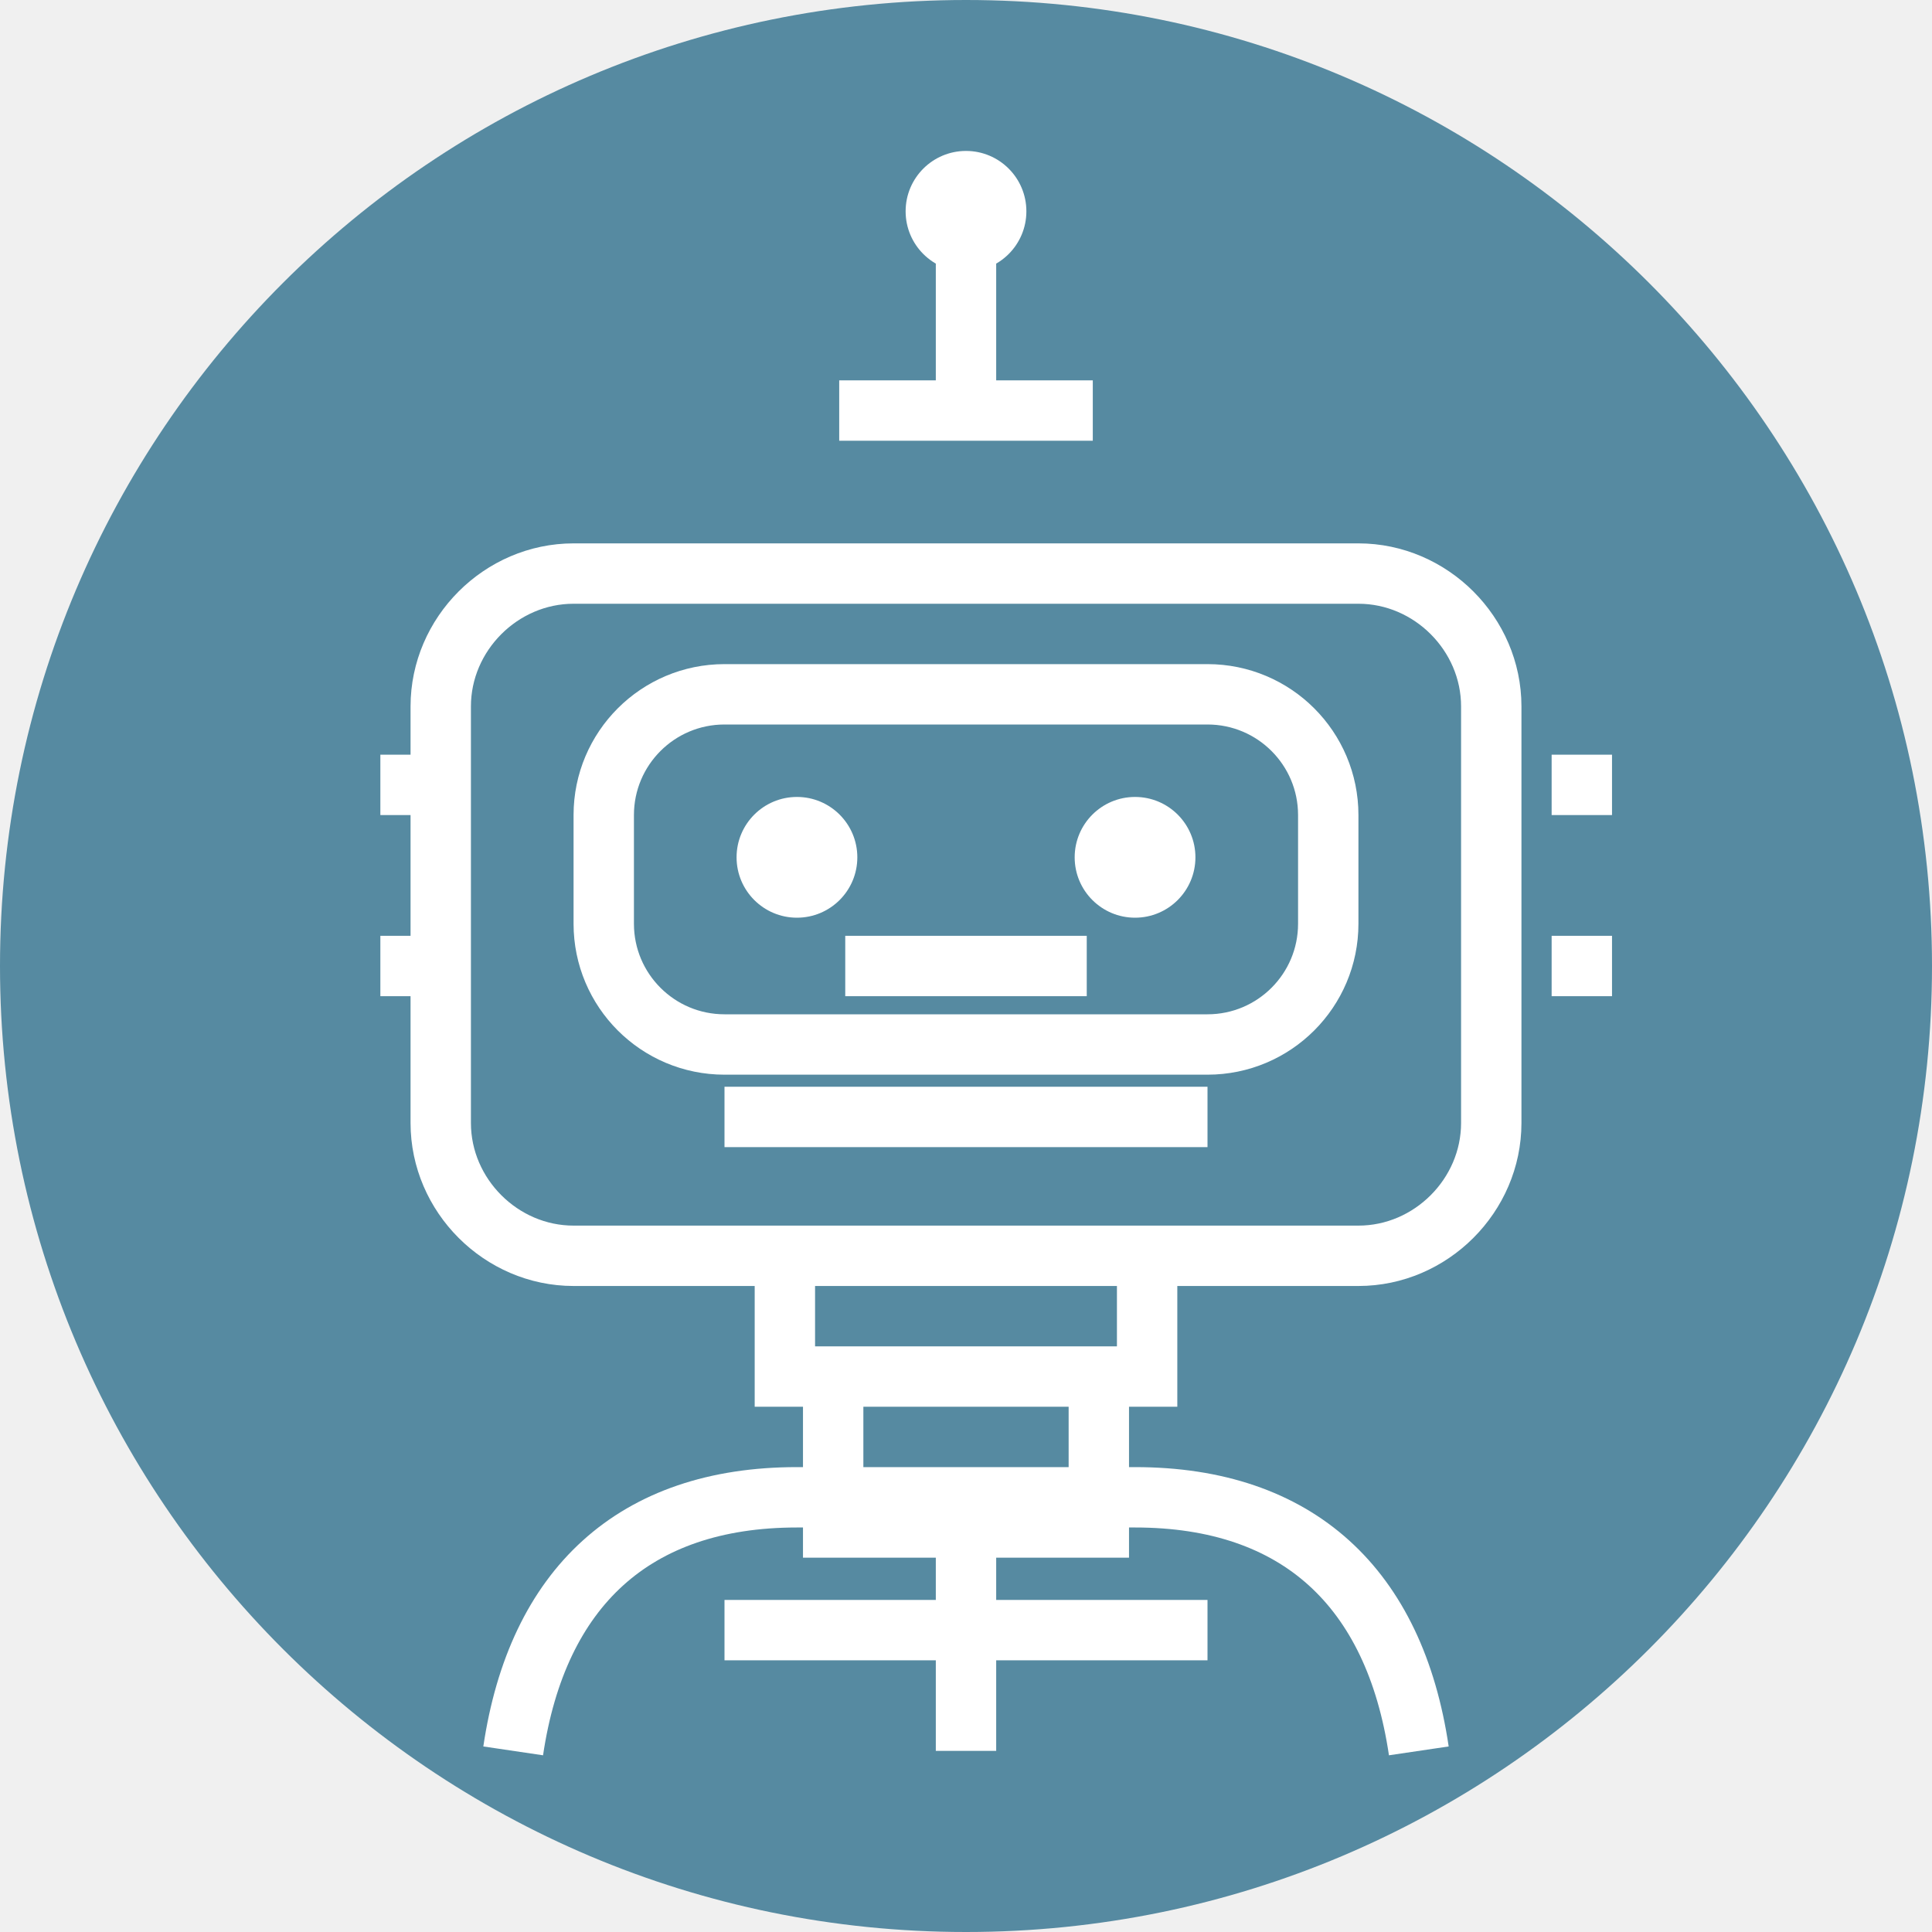
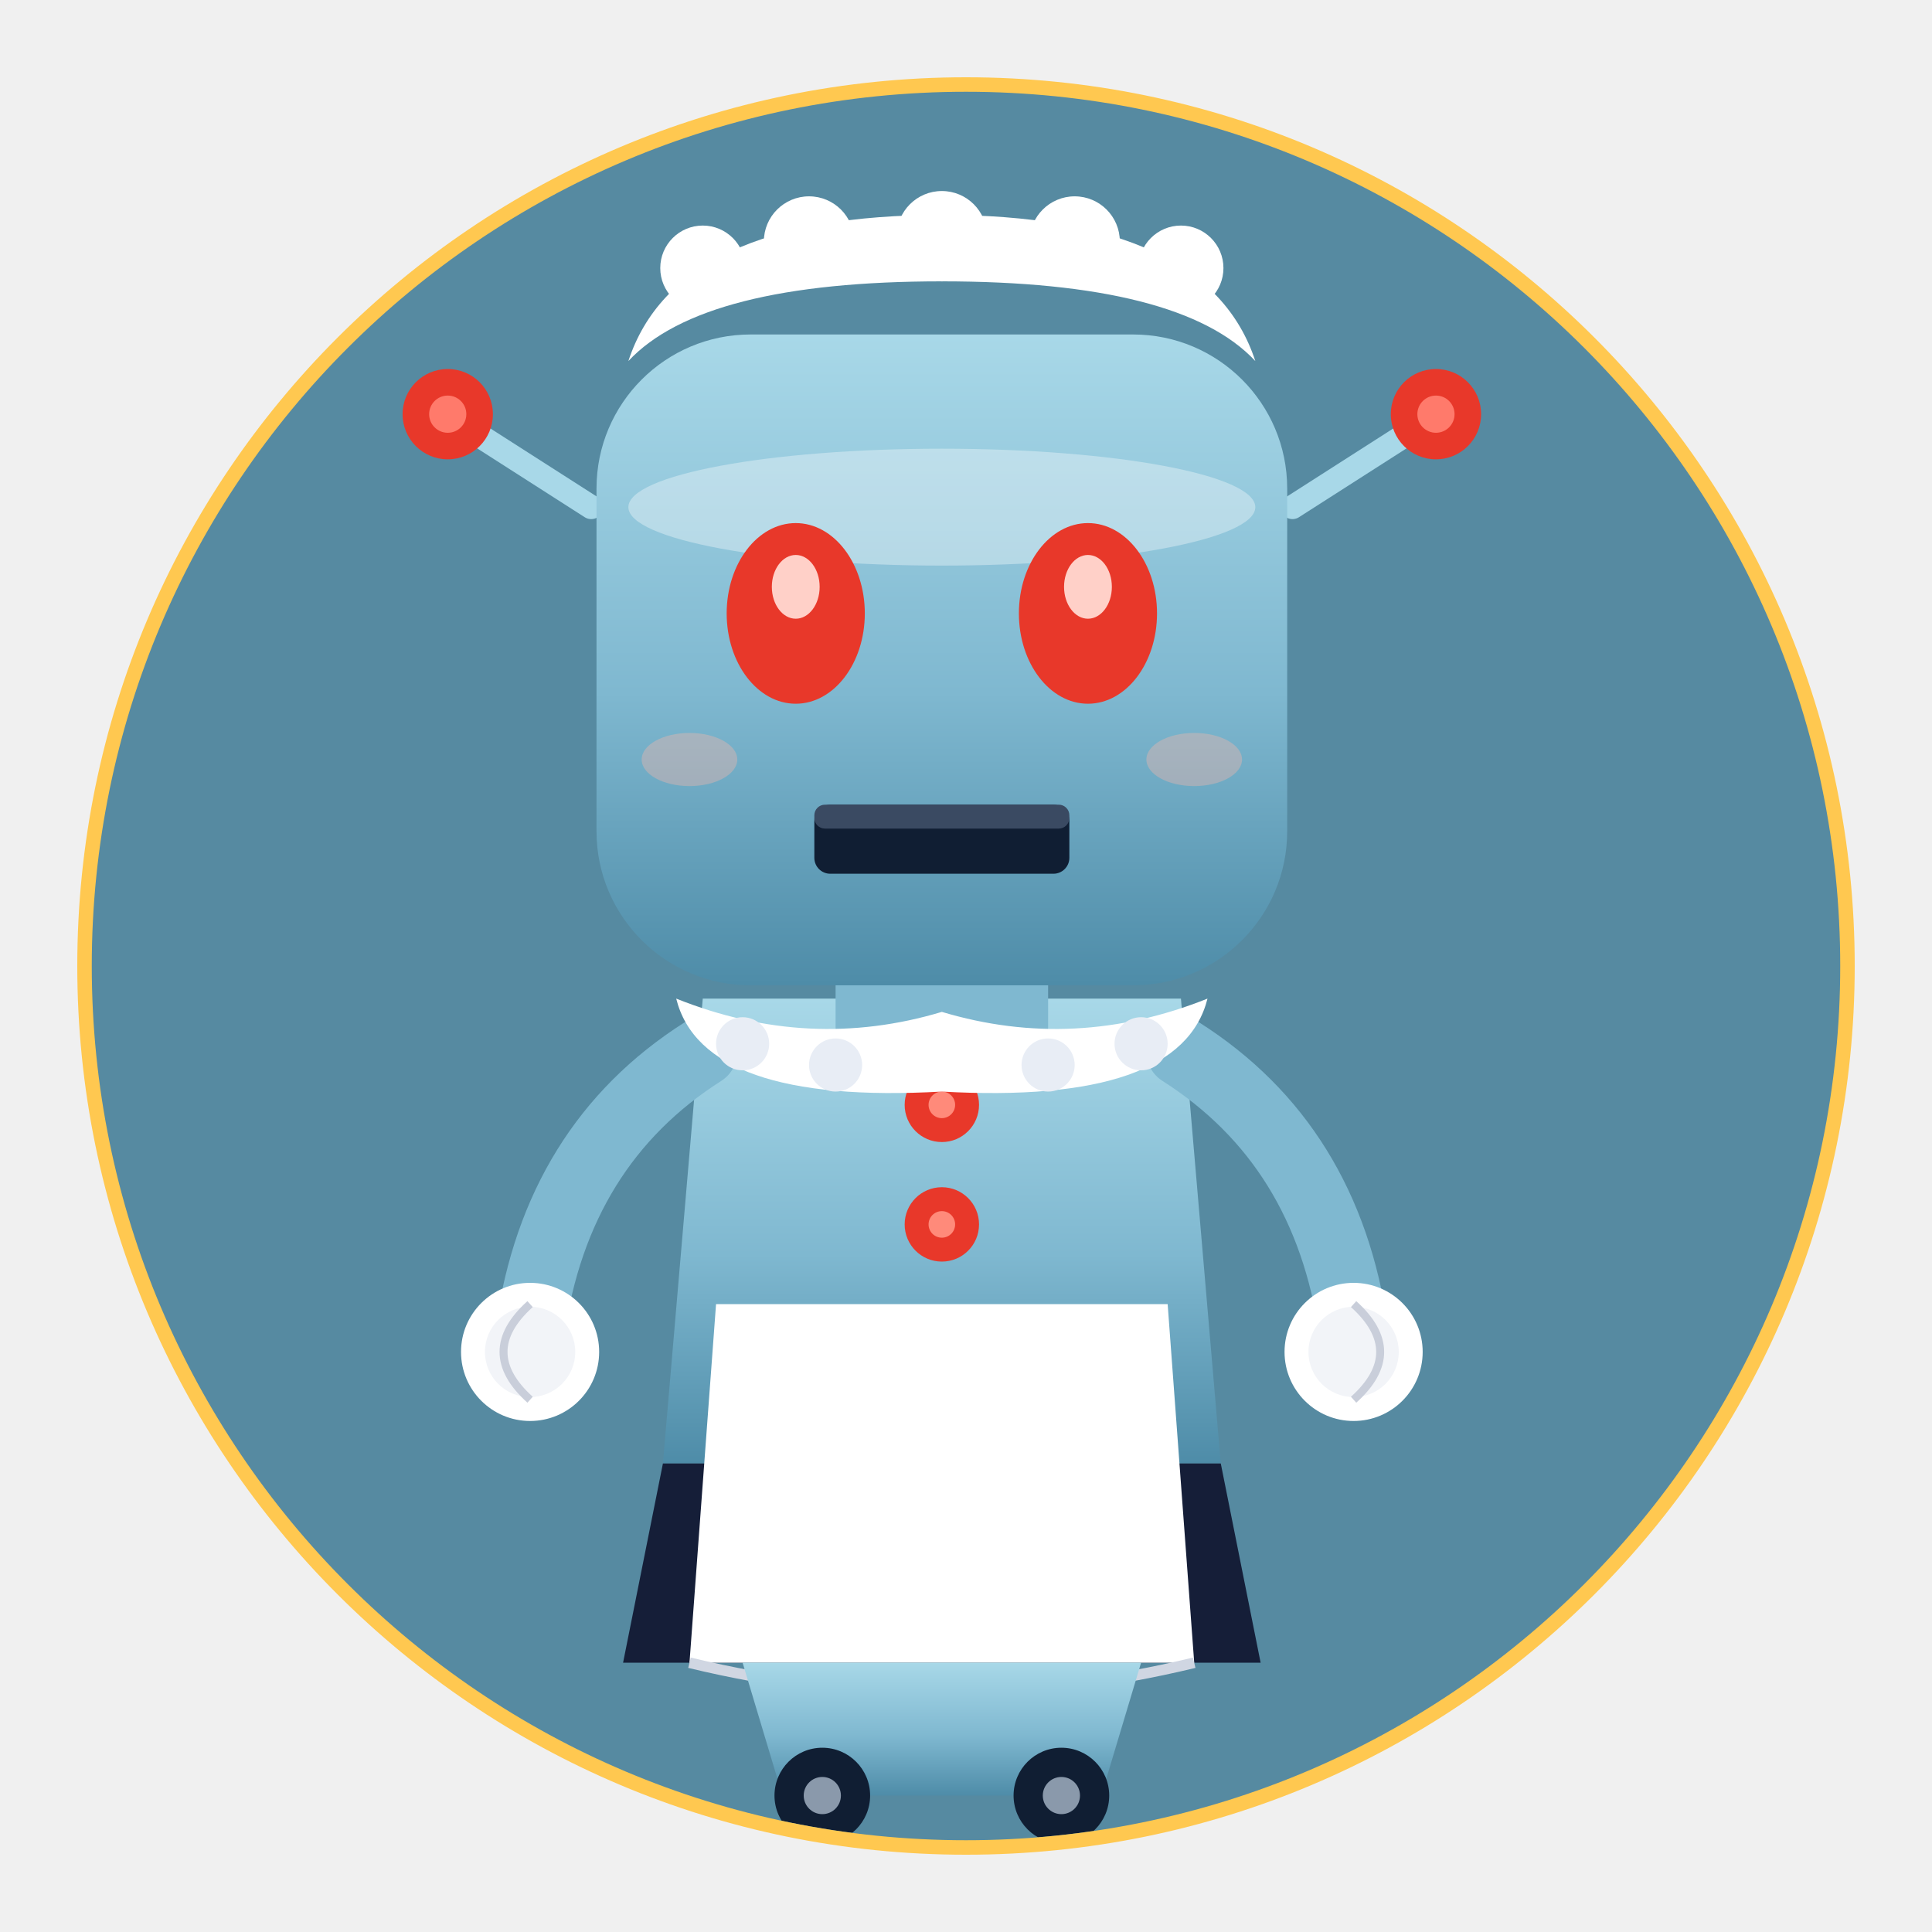
- <svg xmlns="http://www.w3.org/2000/svg" viewBox="0 0 32 32">
-   <circle cx="16" cy="16" r="16" fill="#568aa1" /> {/* Antena */} <path d="M16 3.7v3.1m-2.1 0h4.2" fill="none" stroke="white" strokeWidth="1.4" strokeLinecap="round" />
-   <circle cx="16" cy="3.5" r="1" fill="white" /> {/* Cabeza y placas laterales */} <path d="M9.5 9.5h13c1.2 0 2.2 1 2.2 2.2v6.9c0 1.2-1 2.2-2.2 2.2h-13c-1.2 0-2.2-1-2.2-2.2v-6.9c0-1.2 1-2.2 2.2-2.2Z" fill="none" stroke="white" strokeWidth="1.5" />
-   <path d="M7.3 13h-1m1 3h-1m19.4-3h1m-1 3h1" stroke="white" strokeWidth="1.3" strokeLinecap="round" /> {/* Visor y expresión */} <rect x="10" y="11.5" width="12" height="5.8" rx="2" fill="none" stroke="white" strokeWidth="1.2" />
-   <circle cx="13.2" cy="14.2" r="1" fill="white" />
-   <circle cx="18.8" cy="14.2" r="1" fill="white" />
-   <path d="M14 16h4" stroke="white" strokeWidth="1.2" strokeLinecap="round" />
-   <path d="M12 18.5h8" stroke="white" strokeWidth="1" strokeLinecap="round" /> {/* Cuello y cuerpo */} <path d="M13 20.8v2h6v-2m-5.2 2h4.4v2.5h-4.4z" fill="none" stroke="white" strokeWidth="1.3" strokeLinejoin="round" />
-   <path d="M8.5 29c.4-2.7 2-4.2 4.7-4.2h5.6c2.7 0 4.3 1.5 4.7 4.2" fill="none" stroke="white" strokeWidth="1.5" strokeLinecap="round" />
-   <path d="M12 27h8m-4-2v4" stroke="white" strokeWidth="1.1" strokeLinecap="round" />
+ <svg xmlns="http://www.w3.org/2000/svg" width="800" height="800" viewBox="0 0 800 800">
+   <defs>
+     <linearGradient id="blueBody" x1="0" y1="0" x2="0" y2="1">
+       <stop offset="0%" stop-color="#A8D8E8" />
+       <stop offset="55%" stop-color="#7FB8D0" />
+       <stop offset="100%" stop-color="#4E8CA8" />
+     </linearGradient>
+     <clipPath id="clipCircle">
+       <circle cx="400" cy="400" r="362" />
+     </clipPath>
+   </defs>
+   <circle cx="400" cy="400" r="365" fill="#568aa1" />
+   <g clip-path="url(#clipCircle)">
+     <g transform="translate(-50 -120) scale(1.1)">
+       <line x1="268" y1="300" x2="218" y2="268" stroke="#A8D8E8" stroke-width="9" stroke-linecap="round" />
+       <line x1="532" y1="300" x2="582" y2="268" stroke="#A8D8E8" stroke-width="9" stroke-linecap="round" />
+       <circle cx="214" cy="265" r="17" fill="#E8382A" />
+       <circle cx="214" cy="265" r="7" fill="#FF7A6B" />
+       <circle cx="586" cy="265" r="17" fill="#E8382A" />
+       <circle cx="586" cy="265" r="7" fill="#FF7A6B" />
+       <path d="M 310 485 L 490 485 L 505 660 L 295 660 Z" fill="url(#blueBody)" />
+       <path d="M 295 660 L 505 660 L 520 735 L 280 735 Z" fill="#151E38" />
+       <path d="M 315 600 L 485 600 L 495 735 L 305 735 Z" fill="#FFFFFF" />
+       <path d="M 305 735 Q 400 758 495 735" fill="none" stroke="#D0D6E2" stroke-width="4" />
+       <circle cx="400" cy="525" r="14" fill="#E8382A" />
+       <circle cx="400" cy="525" r="5" fill="#FF8A7A" />
+       <circle cx="400" cy="570" r="14" fill="#E8382A" />
+       <circle cx="400" cy="570" r="5" fill="#FF8A7A" />
+       <path d="M 325 735 L 475 735 L 460 785 L 340 785 Z" fill="url(#blueBody)" />
+       <circle cx="355" cy="785" r="18" fill="#101E33" />
+       <circle cx="355" cy="785" r="7" fill="#8A99AB" />
+       <circle cx="445" cy="785" r="18" fill="#101E33" />
+       <circle cx="445" cy="785" r="7" fill="#8A99AB" />
+       <path d="M 310 505 Q 255 540 245 610" fill="none" stroke="#7FB8D0" stroke-width="26" stroke-linecap="round" />
+       <path d="M 490 505 Q 545 540 555 610" fill="none" stroke="#7FB8D0" stroke-width="26" stroke-linecap="round" />
+       <circle cx="245" cy="618" r="26" fill="#FFFFFF" />
+       <circle cx="245" cy="618" r="17" fill="#F2F4F8" />
+       <path d="M 245 600 Q 225 618 245 636" fill="none" stroke="#C9CEDA" stroke-width="3" />
+       <circle cx="555" cy="618" r="26" fill="#FFFFFF" />
+       <circle cx="555" cy="618" r="17" fill="#F2F4F8" />
+       <path d="M 555 600 Q 575 618 555 636" fill="none" stroke="#C9CEDA" stroke-width="3" />
+       <rect x="360" y="455" width="80" height="42" fill="#7FB8D0" />
+       <path d="M 300 485 Q 350 505 400 490 Q 450 505 500 485 Q 490 525 400 520 Q 310 525 300 485 Z" fill="#FFFFFF" />
+       <circle cx="325" cy="502" r="10" fill="#E8EDF5" />
+       <circle cx="360" cy="510" r="10" fill="#E8EDF5" />
+       <circle cx="440" cy="510" r="10" fill="#E8EDF5" />
+       <circle cx="475" cy="502" r="10" fill="#E8EDF5" />
+       <rect x="270" y="235" width="260" height="245" rx="58" fill="url(#blueBody)" />
+       <ellipse cx="400" cy="300" rx="118" ry="22" fill="#FFFFFF" opacity="0.35" />
+       <path d="M 282 245 Q 300 190 400 190 Q 500 190 518 245 Q 490 215 400 215 Q 310 215 282 245 Z" fill="#FFFFFF" />
+       <circle cx="310" cy="210" r="16" fill="#FFFFFF" />
+       <circle cx="350" cy="200" r="17" fill="#FFFFFF" />
+       <circle cx="400" cy="198" r="17" fill="#FFFFFF" />
+       <circle cx="450" cy="200" r="17" fill="#FFFFFF" />
+       <circle cx="490" cy="210" r="16" fill="#FFFFFF" />
+       <ellipse cx="345" cy="340" rx="26" ry="34" fill="#E8382A" />
+       <ellipse cx="345" cy="330" rx="9" ry="12" fill="#FFD0C8" />
+       <ellipse cx="455" cy="340" rx="26" ry="34" fill="#E8382A" />
+       <ellipse cx="455" cy="330" rx="9" ry="12" fill="#FFD0C8" />
+       <rect x="352" y="412" width="96" height="26" rx="6" fill="#101E33" />
+       <rect x="352" y="412" width="96" height="9" rx="4" fill="#3A4A62" />
+       <ellipse cx="305" cy="395" rx="18" ry="10" fill="#FFB8A8" opacity="0.35" />
+       <ellipse cx="495" cy="395" rx="18" ry="10" fill="#FFB8A8" opacity="0.35" />
+     </g>
+   </g>
+   <circle cx="400" cy="400" r="365" fill="none" stroke="#FFC850" stroke-width="6" />
</svg>
